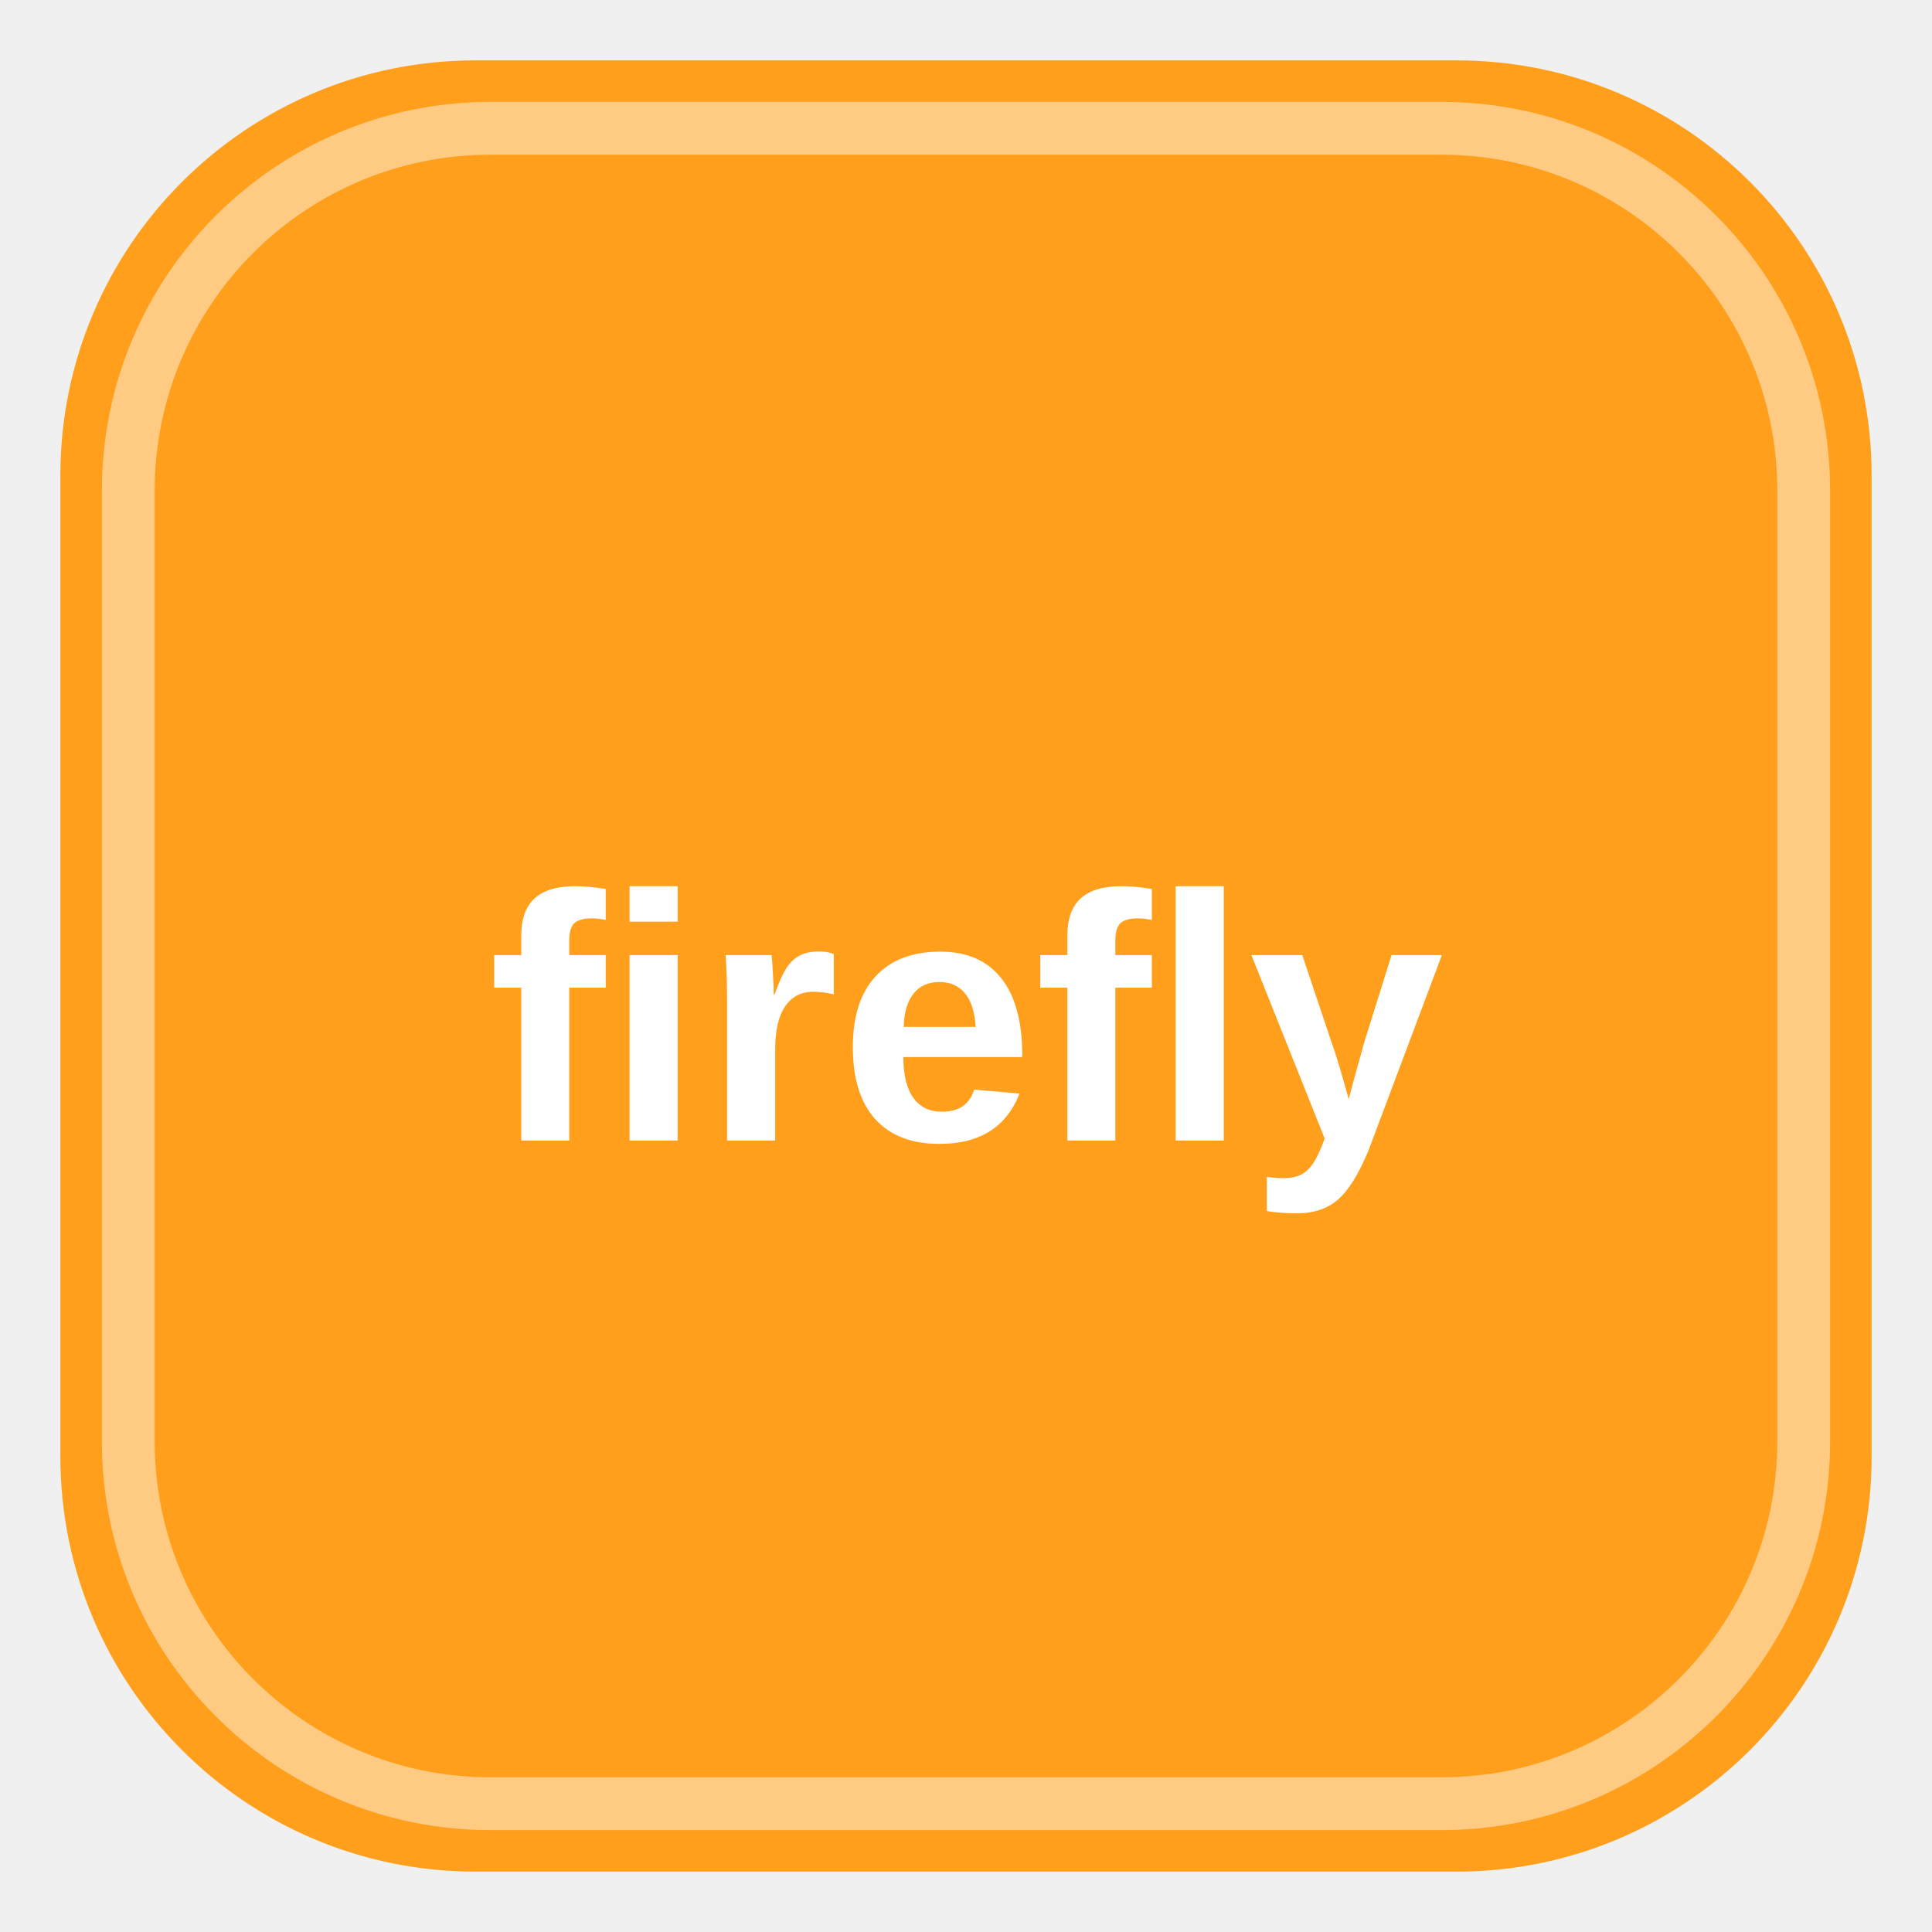
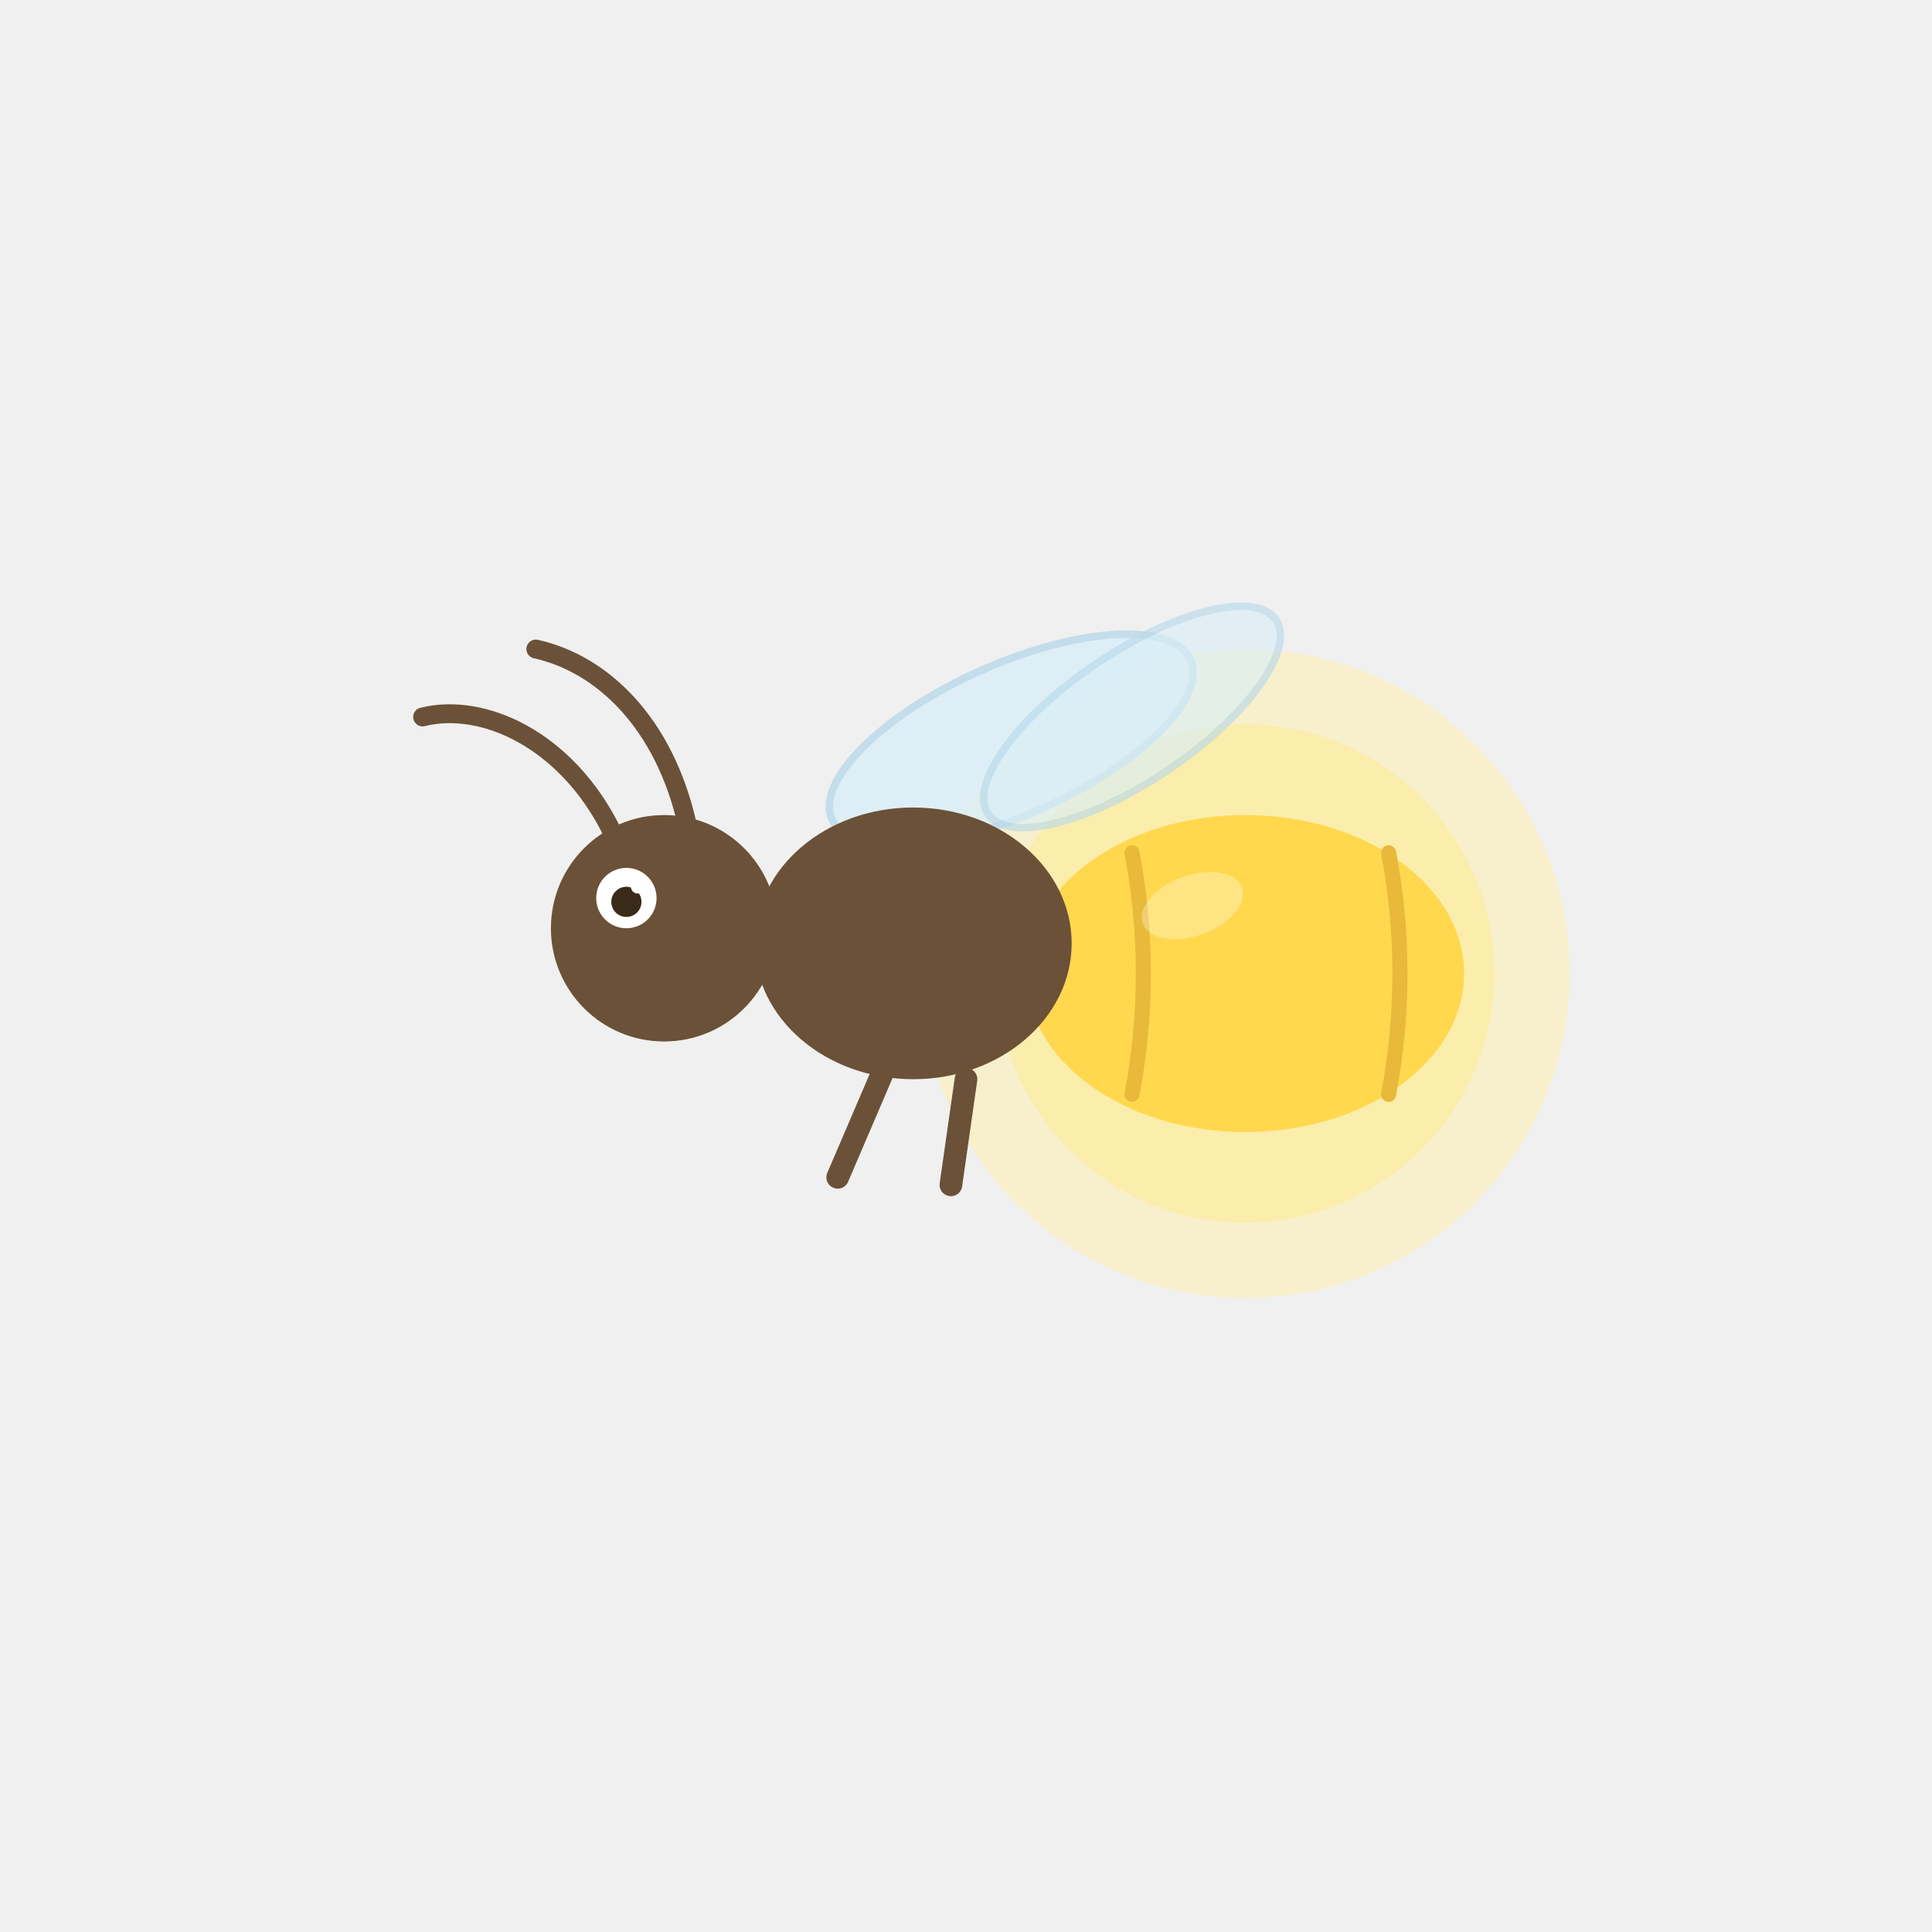
<svg xmlns="http://www.w3.org/2000/svg" width="512" height="512" viewBox="0 0 512 512">
-   <rect x="16" y="16" width="480" height="480" rx="110" fill="#FF9F1C" />
-   <rect x="34" y="34" width="444" height="444" rx="96" fill="none" stroke="rgba(255,255,255,0.45)" stroke-width="14" />
-   <text x="256" y="270" font-family="Arial, Helvetica, sans-serif" font-weight="bold" font-size="93" fill="#FFFFFF" text-anchor="middle" dominant-baseline="central">firefly</text>
+   <circle cx="330" cy="258" r="86" fill="#FFF0A8" opacity="0.5" />
+   <circle cx="330" cy="258" r="66" fill="#FFE882" opacity="0.45" />
+   <ellipse cx="268" cy="196" rx="52" ry="20" fill="#D8EEF8" transform="rotate(-24 268 196)" opacity="0.8" stroke="#B8D8EA" stroke-width="2" />
+   <ellipse cx="300" cy="190" rx="46" ry="17" fill="#D8EEF8" transform="rotate(-34 300 190)" opacity="0.65" stroke="#B8D8EA" stroke-width="2" />
+   <path d="M234 284 L222 312" stroke="#6B5138" stroke-width="6" fill="none" stroke-linecap="round" stroke-linejoin="round" opacity="1" />
+   <path d="M256 286 L252 314" stroke="#6B5138" stroke-width="6" fill="none" stroke-linecap="round" stroke-linejoin="round" opacity="1" />
+   <ellipse cx="330" cy="258" rx="58" ry="42" fill="#FFD84E" />
+   <path d="M300 226 Q306 258 300 290" stroke="#E8B93A" stroke-width="4" fill="none" stroke-linecap="round" stroke-linejoin="round" opacity="1" />
+   <path d="M368 226 Q374 258 368 290" stroke="#E8B93A" stroke-width="4" fill="none" stroke-linecap="round" stroke-linejoin="round" opacity="1" />
+   <ellipse cx="316" cy="240" rx="14" ry="8" fill="#FFFFFF" opacity="0.3" transform="rotate(-20 316 240)" />
+   <ellipse cx="242" cy="250" rx="42" ry="36" fill="#6B5138" />
+   <circle cx="176" cy="246" r="30" fill="#6B5138" />
+   <path d="M162 220 C150 196 128 186 112 190" stroke="#6B5138" stroke-width="5" fill="none" stroke-linecap="round" stroke-linejoin="round" opacity="1" />
+   <path d="M182 218 C176 192 160 176 142 172" stroke="#6B5138" stroke-width="5" fill="none" stroke-linecap="round" stroke-linejoin="round" opacity="1" />
+   <circle cx="166" cy="238" r="8" fill="#FFFFFF" />
+   <circle cx="166" cy="239" r="4" fill="#3A2A18" />
+   <circle cx="169" cy="235" r="1.8" fill="#FFFFFF" />
</svg>
